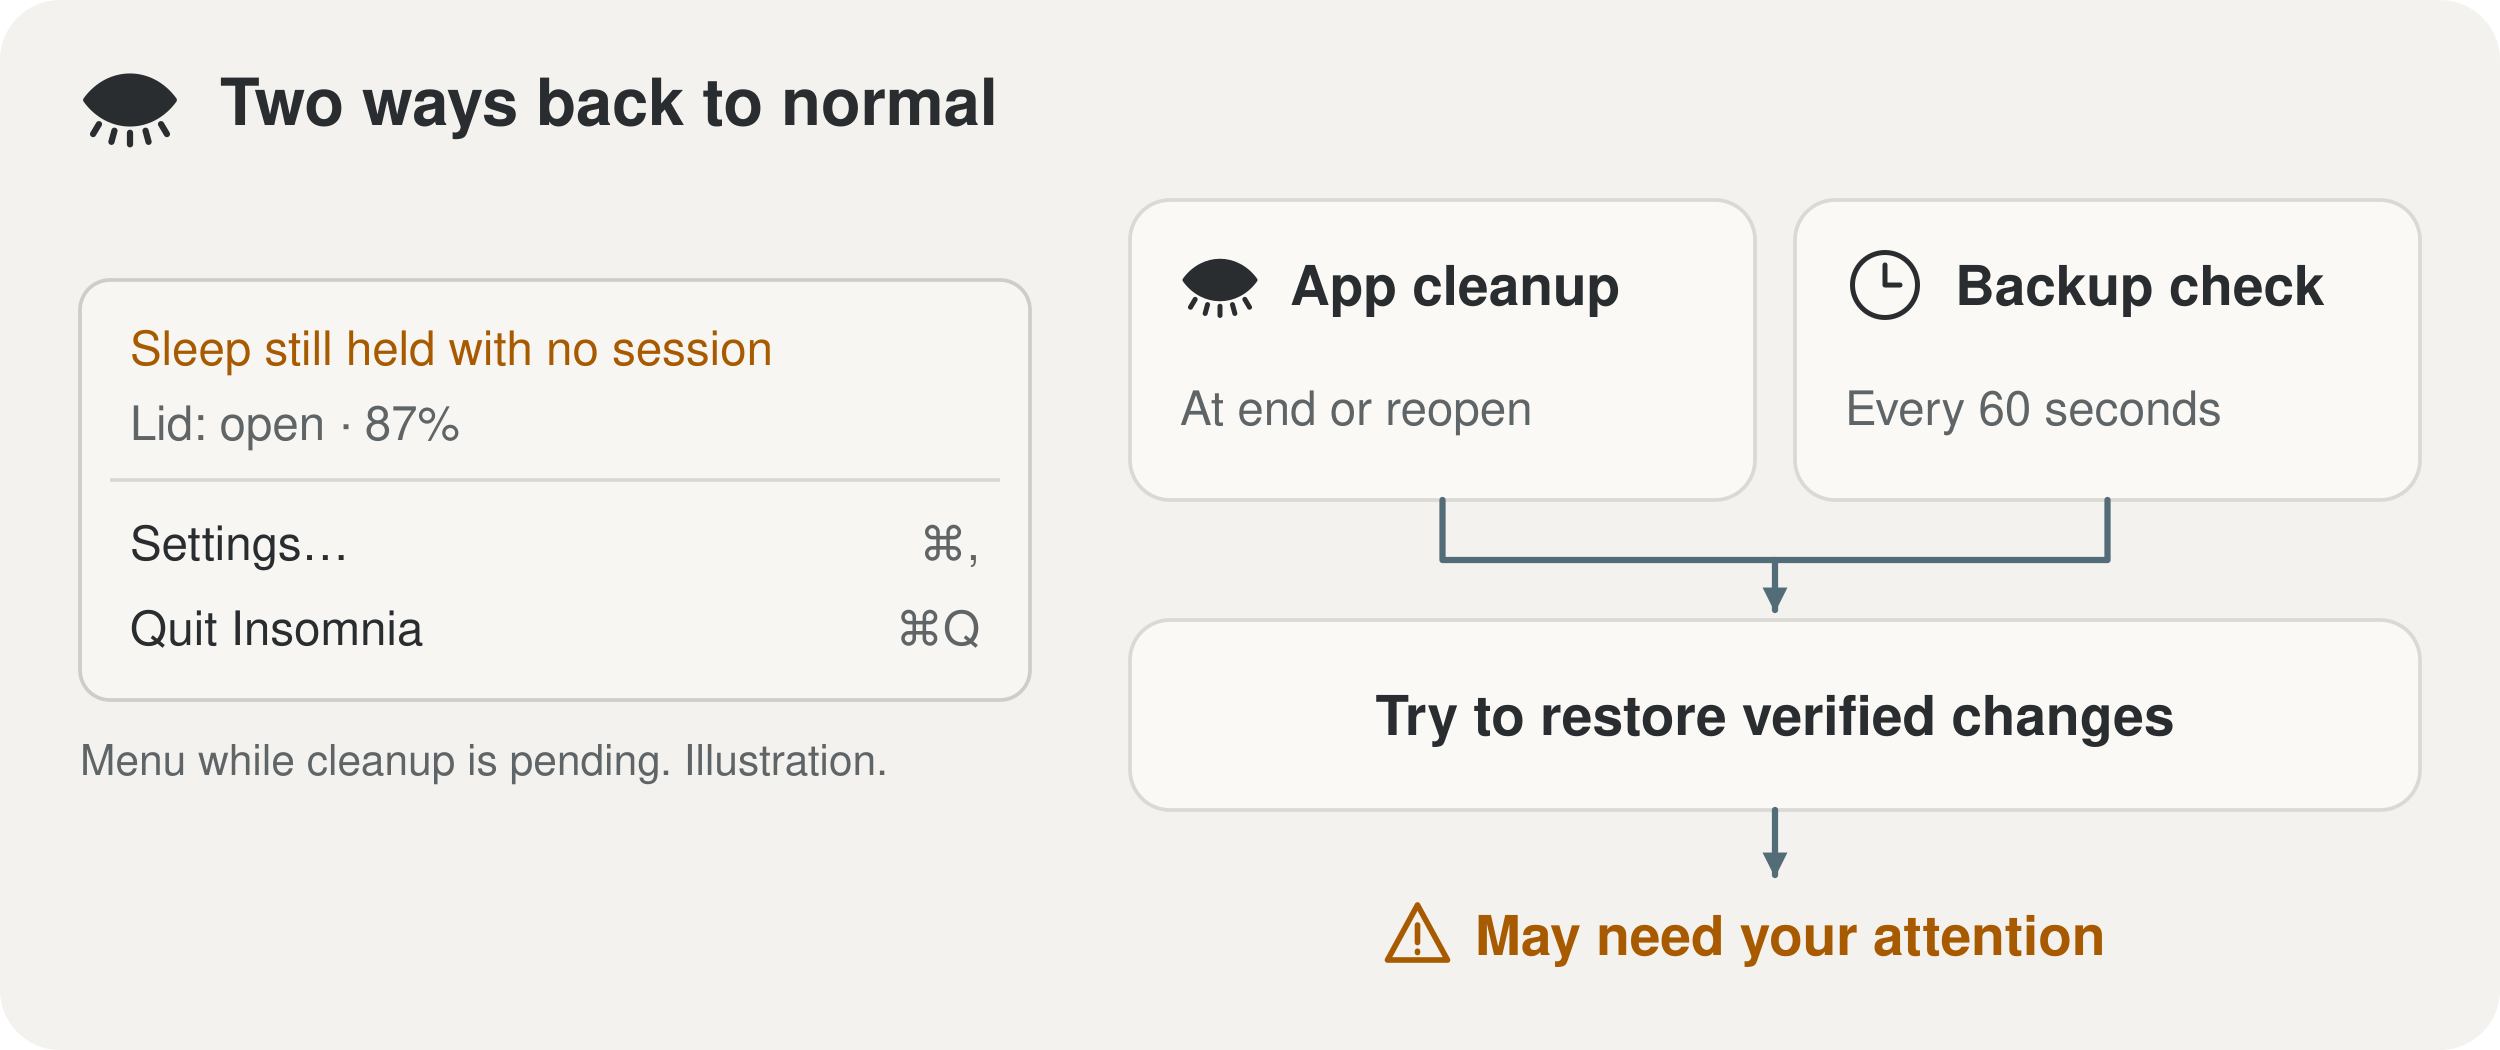
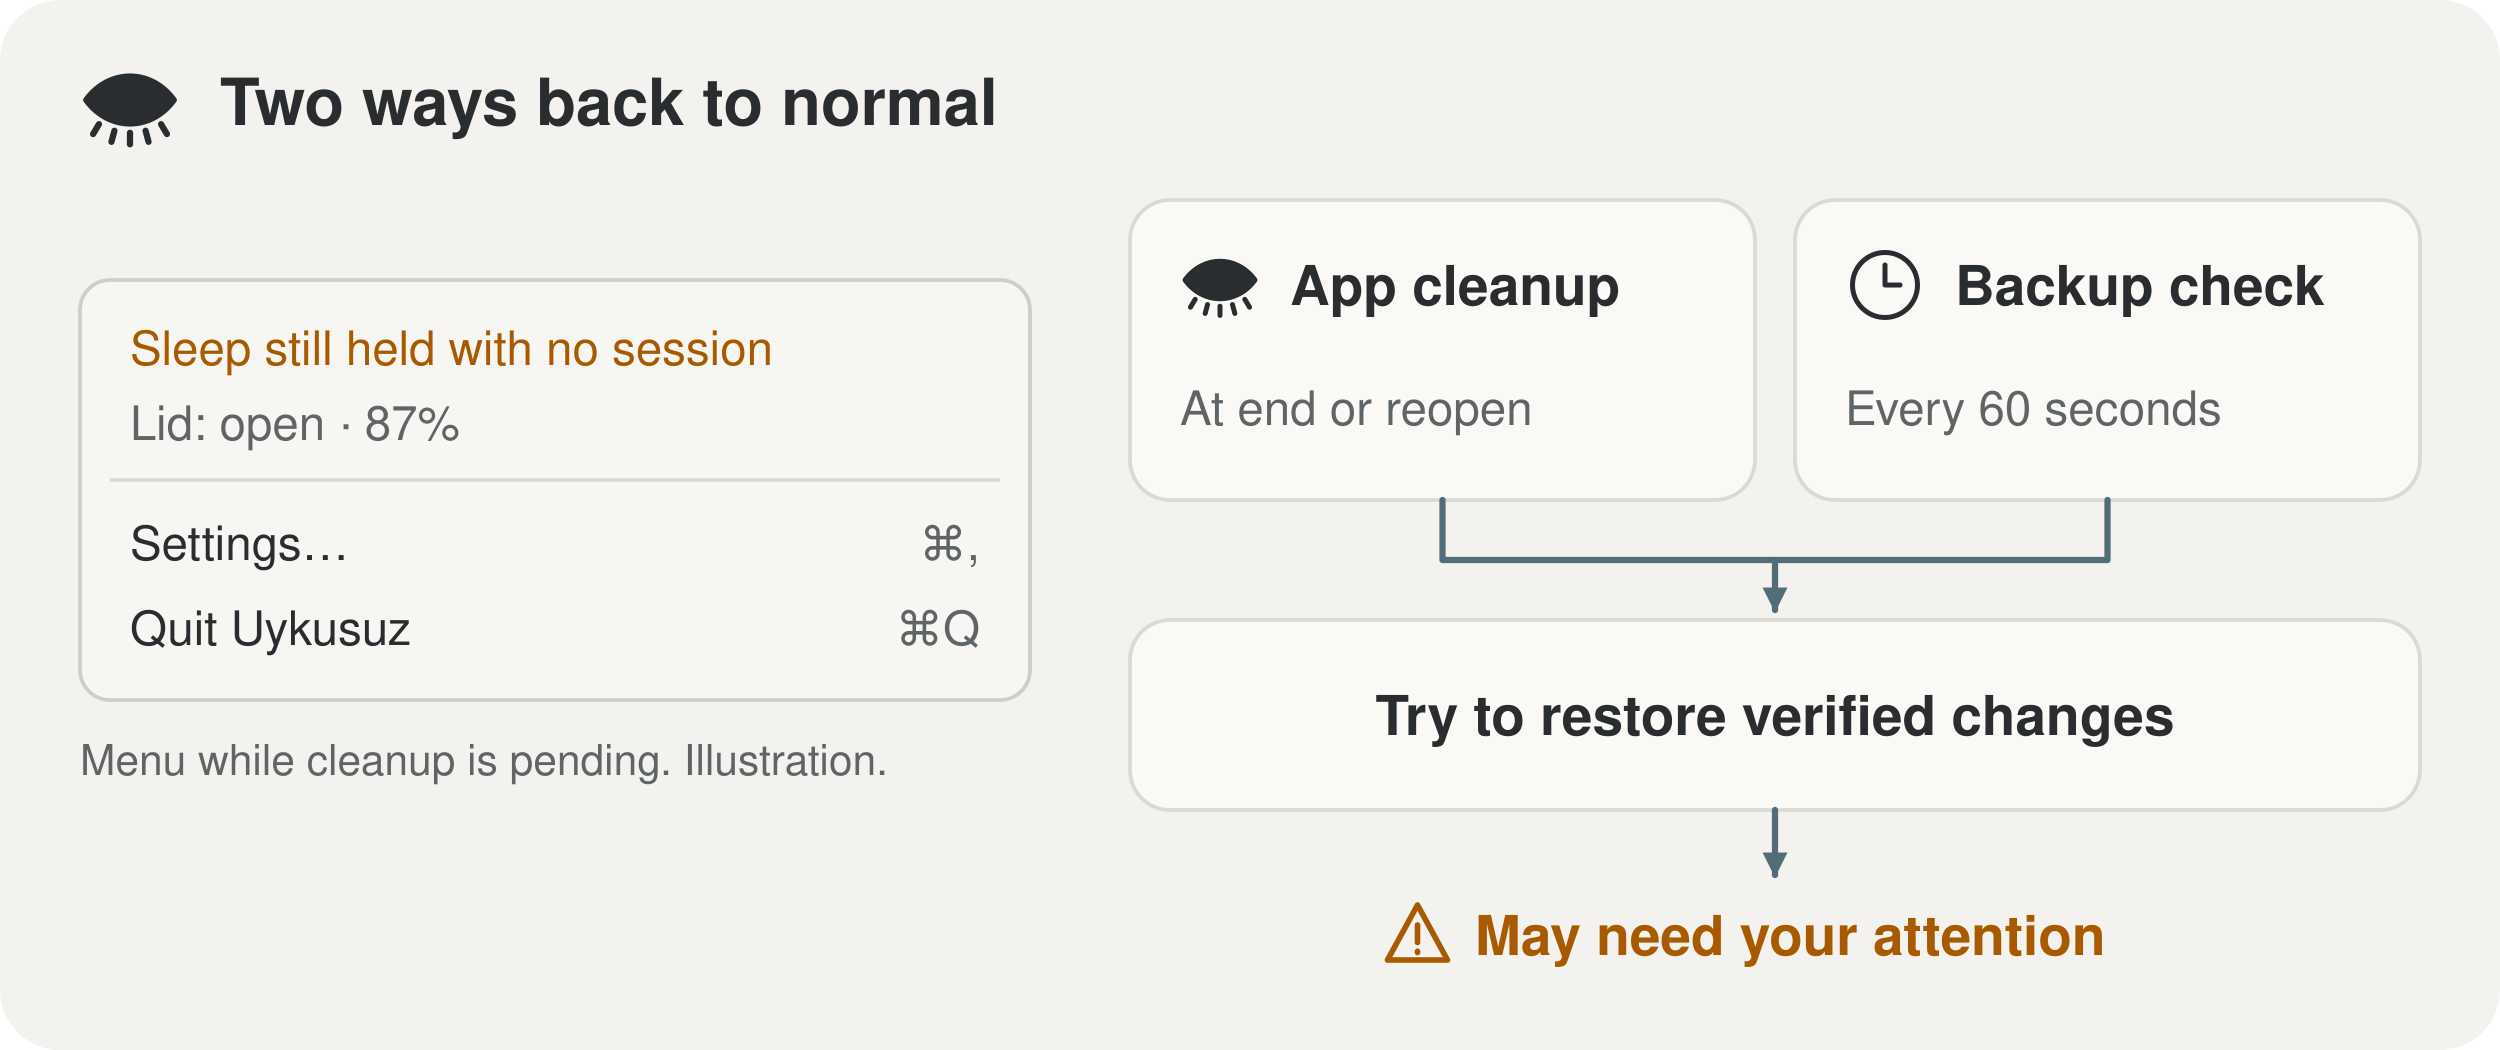
<svg xmlns="http://www.w3.org/2000/svg" width="1000" height="420" viewBox="0 0 1000 420" role="img" aria-labelledby="rf-title rf-desc">
  <style>
    svg { font-family: -apple-system, BlinkMacSystemFont, "SF Pro Text", "Segoe UI", Helvetica, Arial, sans-serif; }
    .bg { fill: #F3F2EF; }
    .panel { fill: #FAF9F6; stroke: #DBD9D4; stroke-width: 1.5; }
    .menu { fill: #F7F6F3; stroke: #CFCDC8; stroke-width: 1.5; }
    .sep { stroke: #DBD9D4; stroke-width: 1.5; }
    .t { fill: #292D30; }
    .m { fill: #5F6467; }
    .a { fill: #536D78; }
    .ln { fill: none; stroke: #536D78; stroke-width: 2.5; stroke-linecap: round; stroke-linejoin: round; }
    .ic { fill: none; stroke: #292D30; stroke-width: 2; stroke-linecap: round; stroke-linejoin: round; }
    .mark-line { fill: none; stroke: #292D30; stroke-width: 1.5; stroke-linecap: round; stroke-linejoin: round; }
    .mark-fill { fill: #292D30; }
    .warn { fill: #A85A00; }
    .warn-ic { fill: none; stroke: #A85A00; stroke-width: 2.25; stroke-linecap: round; stroke-linejoin: round; }
    @media (prefers-color-scheme: dark) {
      .bg { fill: #242628; }
      .panel { fill: #303336; stroke: #3E4145; }
      .menu { fill: #383B3F; stroke: #4A4D51; }
      .sep { stroke: #4A4D51; }
      .t { fill: #E6E3DD; }
      .m { fill: #B5B7B8; }
      .a { fill: #A6BBC3; }
      .ln { stroke: #A6BBC3; }
      .ic { stroke: #E6E3DD; }
      .mark-line { stroke: #E6E3DD; }
      .mark-fill { fill: #E6E3DD; }
      .warn { fill: #F2A854; }
      .warn-ic { stroke: #F2A854; }
    }
  </style>
  <defs>
    <g id="rf-mark-closed">
      <path class="mark-fill" d="M1.5 12 C7 4.5 17 4.5 22.5 12 C17 19.5 7 19.5 1.5 12 Z" />
      <path class="mark-line" d="M1.5 12 C7 4.5 17 4.5 22.5 12 C17 19.5 7 19.5 1.5 12 Z" />
      <path class="mark-line" d="M4.55 17.802 L3.144 20.166 M8.264 19.378 L7.547 22.033 M12 19.875 L12 22.625 M15.736 19.378 L16.453 22.033 M19.45 17.802 L20.856 20.166" />
    </g>
    <g id="rf-mark-open">
      <path class="mark-line" d="M1.5 12 C7 4.5 17 4.5 22.5 12 C17 19.5 7 19.5 1.5 12 Z" />
      <path class="mark-fill" d="M15.395 9.885 A4 4 0 1 1 14.115 8.605 A1.4 1.4 0 1 0 15.395 9.885 Z" />
      <path class="mark-line" d="M4.55 6.198 L3.144 3.834 M8.264 4.622 L7.547 1.967 M12 4.125 L12 1.375 M15.736 4.622 L16.453 1.967 M19.45 6.198 L20.856 3.834" />
    </g>
    <marker id="rf-arrow" viewBox="0 0 14 14" markerWidth="14" markerHeight="14" refX="11" refY="7" markerUnits="userSpaceOnUse" orient="auto">
      <path class="a" d="M2 2 L12 7 L2 12 Z" />
    </marker>
  </defs>
  <rect class="bg" x="0" y="0" width="1000" height="420" rx="24" />
  <g transform="translate(32 20) scale(1.6667)">
    <use href="#rf-mark-closed" />
  </g>
  <text class="t" x="88" y="50" font-size="26" font-weight="700">Two ways back to normal</text>
  <g>
    <rect class="menu" x="32" y="112" width="380" height="168" rx="12" />
    <text class="warn" x="52" y="146" font-size="19">Sleep still held with no session</text>
    <text class="m" x="52" y="176" font-size="19">Lid: open · 87%</text>
    <path class="sep" d="M44 192 H400" />
    <text class="t" x="52" y="224" font-size="19">Settings…</text>
    <text class="m" x="392" y="224" font-size="19" text-anchor="end">⌘,</text>
-     <text class="t" x="52" y="258" font-size="19">Quit Insomnia</text>
+     <text class="t" x="52" y="258" font-size="19">Quit Uykusuz</text>
    <text class="m" x="392" y="258" font-size="19" text-anchor="end">⌘Q</text>
  </g>
  <text class="m" x="32" y="310" font-size="17">Menu while cleanup is pending. Illustration.</text>
  <g>
    <rect class="panel" x="452" y="80" width="250" height="120" rx="16" />
    <g transform="translate(472 96) scale(1.3333)">
      <use href="#rf-mark-closed" />
    </g>
    <text class="t" x="516" y="122" font-size="22" font-weight="700">App cleanup</text>
    <text class="m" x="472" y="170" font-size="19">At end or reopen</text>
  </g>
  <g>
    <rect class="panel" x="718" y="80" width="250" height="120" rx="16" />
    <g class="ic" transform="translate(738 98)">
      <circle cx="16" cy="16" r="13" />
      <path d="M16 8 V16 H22" />
    </g>
    <text class="t" x="782" y="122" font-size="22" font-weight="700">Backup check</text>
    <text class="m" x="738" y="170" font-size="19">Every 60 seconds</text>
  </g>
  <path class="ln" d="M577 200 V224 H843 V200" />
  <path class="ln" d="M710 224 V244" marker-end="url(#rf-arrow)" />
  <g>
    <rect class="panel" x="452" y="248" width="516" height="76" rx="16" />
    <text class="t" x="710" y="294" font-size="22" font-weight="700" text-anchor="middle">Try to restore verified changes</text>
  </g>
  <path class="ln" d="M710 324 V350" marker-end="url(#rf-arrow)" />
  <g class="warn-ic">
    <path d="M567 362 L579 384 H555 Z" />
    <path d="M567 370 V377" />
    <path d="M567 380.5 V381" />
  </g>
  <text class="warn" x="590" y="382" font-size="22" font-weight="700">May need your attention</text>
</svg>
